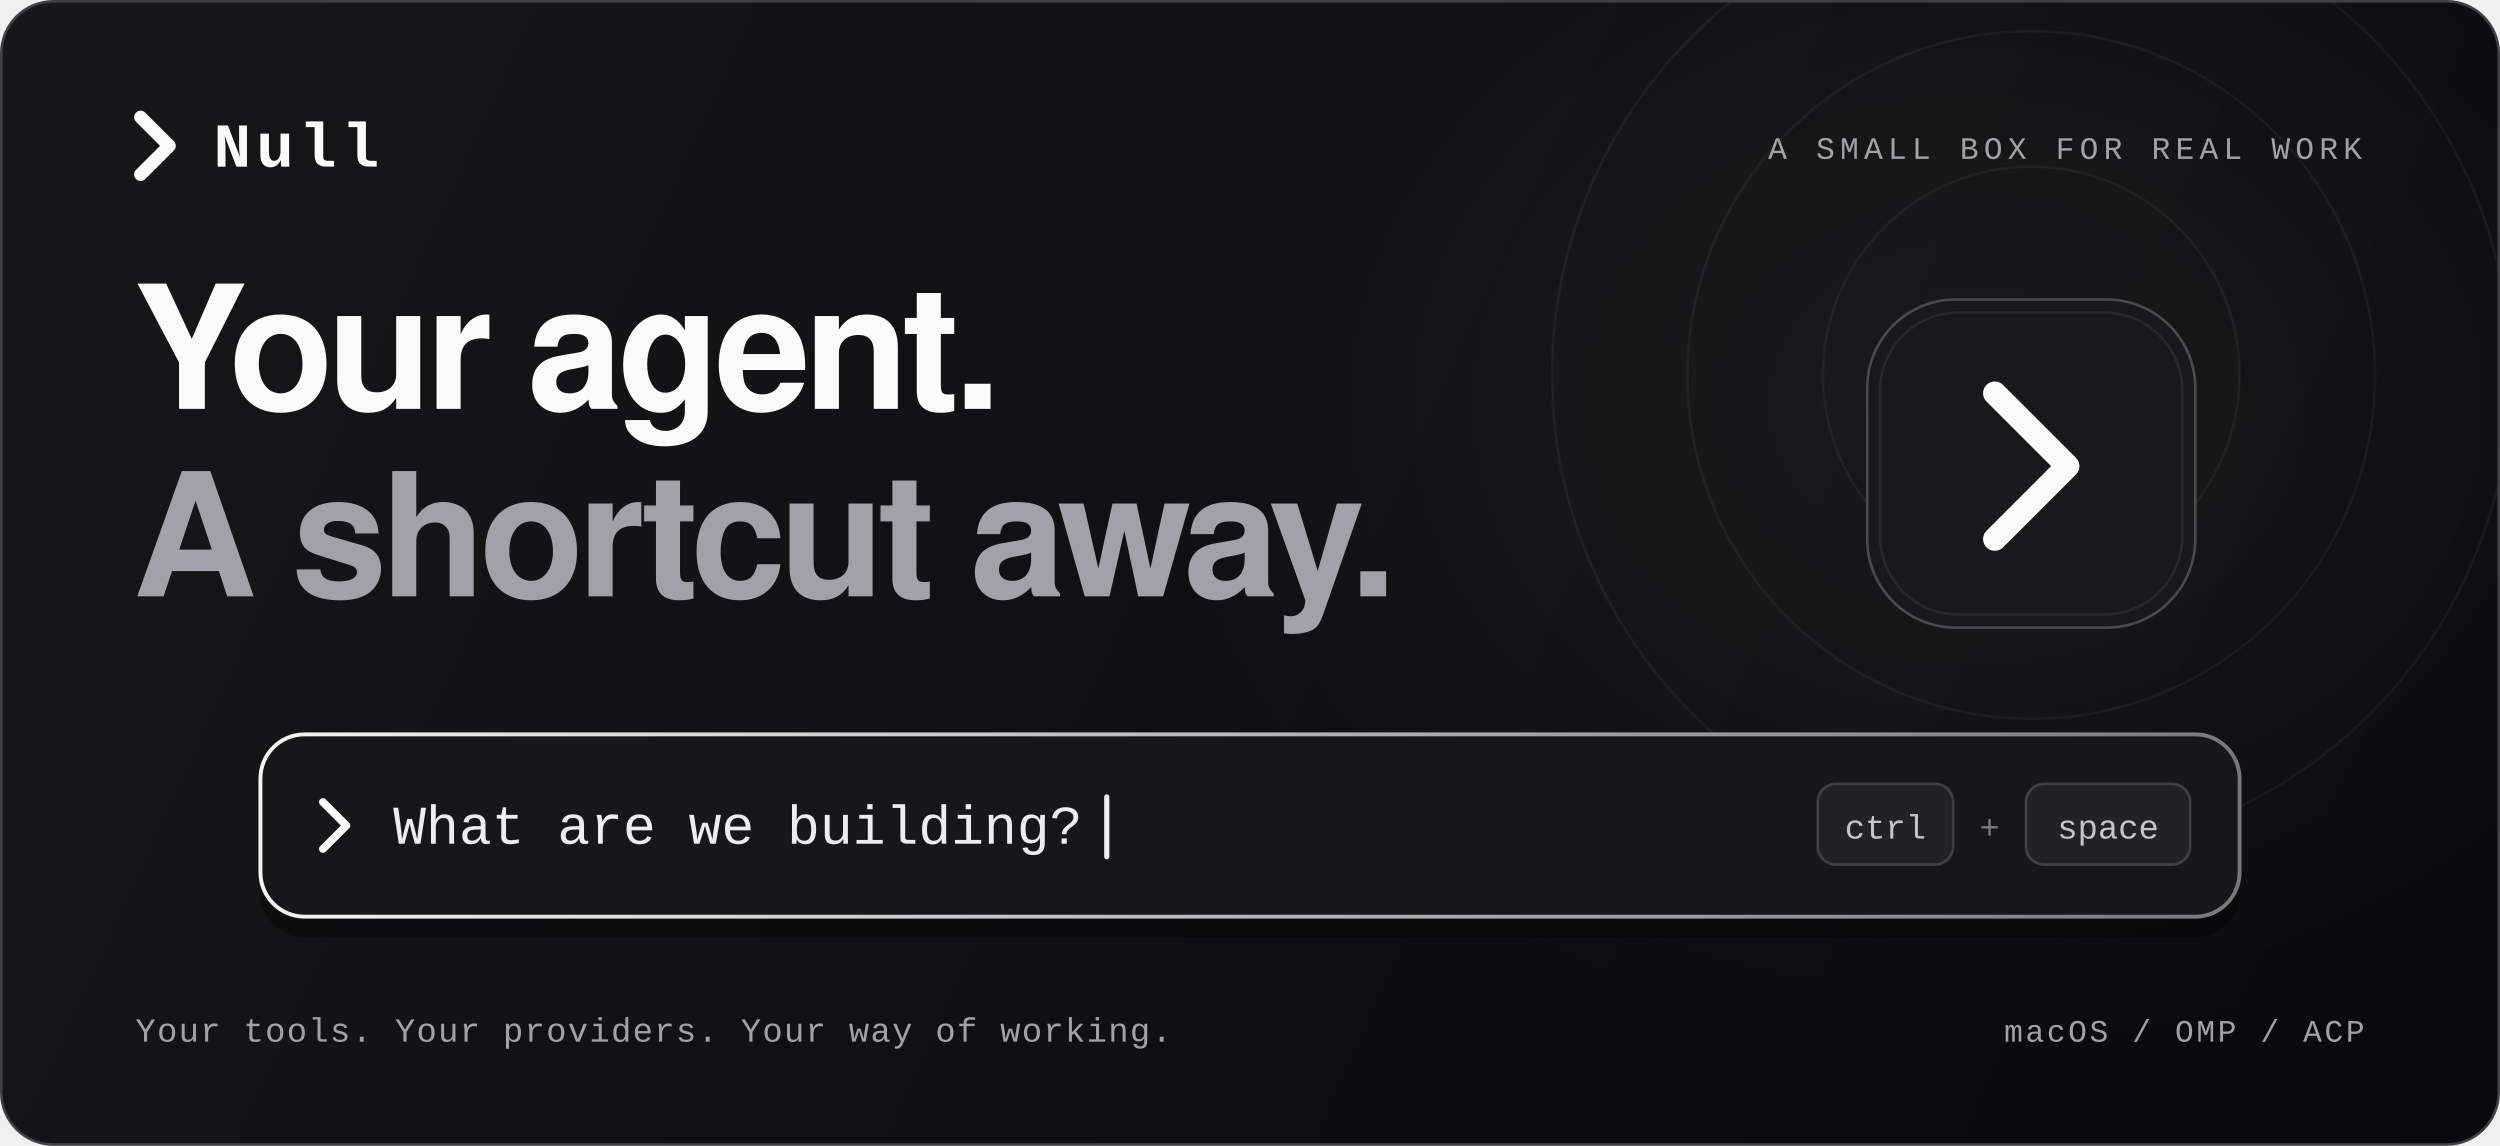
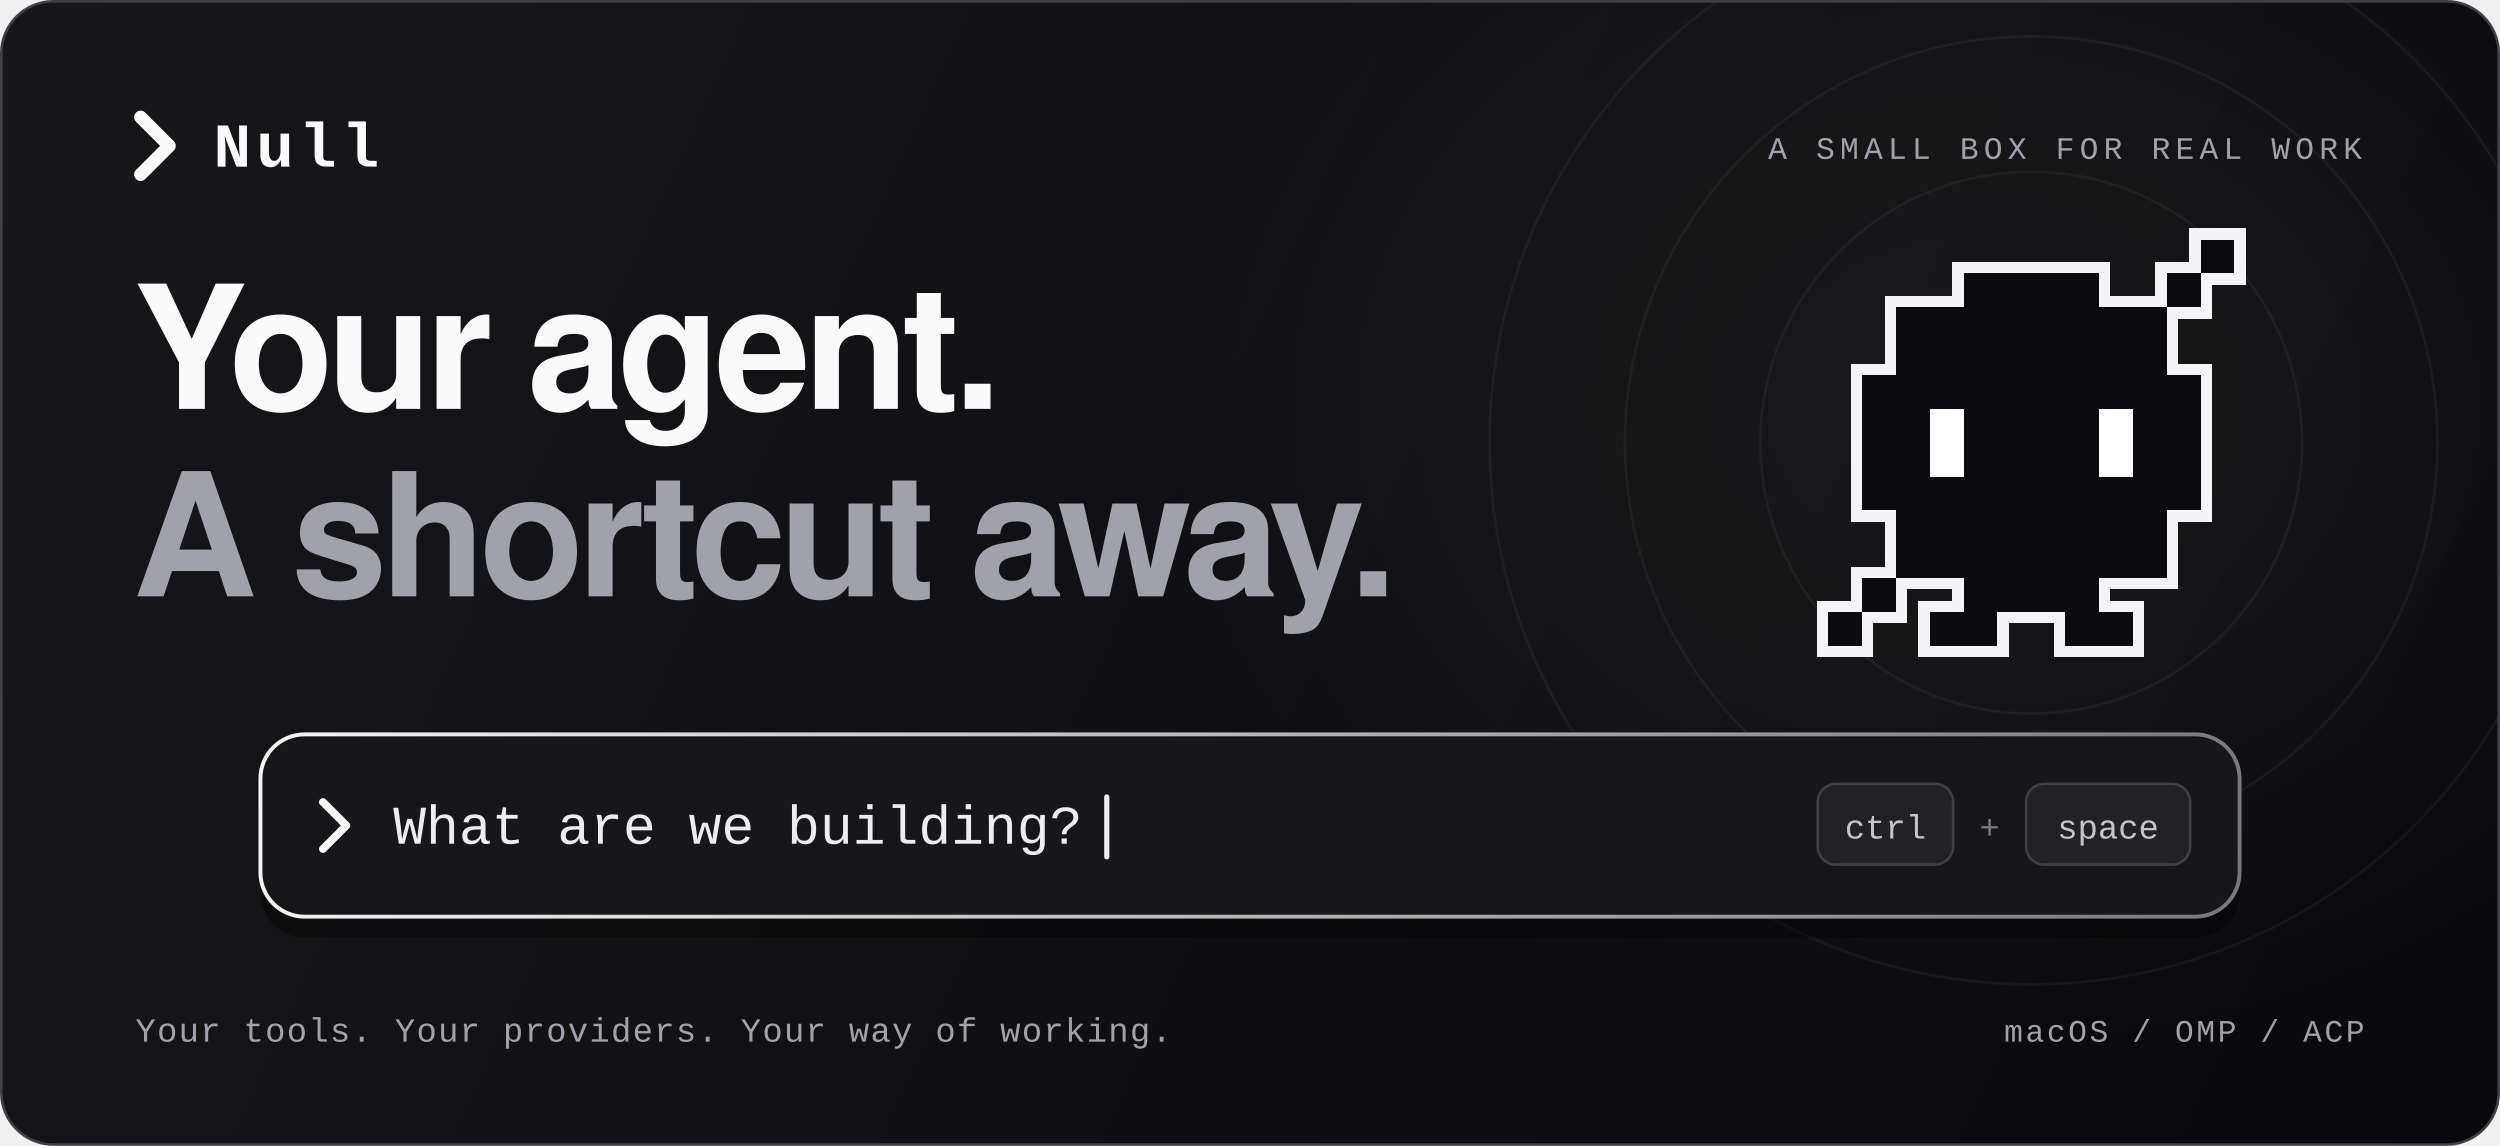
<svg xmlns="http://www.w3.org/2000/svg" width="960" height="440" viewBox="0 0 960 440" fill="none" role="img" aria-labelledby="title description">
  <defs>
    <linearGradient id="background" x1="0" y1="0" x2="960" y2="440" gradientUnits="userSpaceOnUse">
      <stop stop-color="#171719" />
      <stop offset="1" stop-color="#09090b" />
    </linearGradient>
    <linearGradient id="outline" x1="100" y1="281" x2="860" y2="355" gradientUnits="userSpaceOnUse">
      <stop stop-color="#f5f5f5" />
      <stop offset="1" stop-color="#77777d" />
    </linearGradient>
    <radialGradient id="glow" cx="0" cy="0" r="1" gradientTransform="translate(760 155) rotate(90) scale(255 320)" gradientUnits="userSpaceOnUse">
      <stop stop-color="#ffffff" stop-opacity=".055" />
      <stop offset="1" stop-color="#ffffff" stop-opacity="0" />
    </radialGradient>
    <clipPath id="frame">
      <rect x=".5" y=".5" width="959" height="439" rx="20" />
    </clipPath>
  </defs>
  <style>
    .sans { font-family: -apple-system, BlinkMacSystemFont, 'Segoe UI', Helvetica, Arial, sans-serif; }
    .mono { font-family: ui-monospace, SFMono-Regular, Menlo, Consolas, 'Liberation Mono', monospace; }
    .panel { animation: arrive .8s ease-out both; }
    .cursor { animation: blink 1.2s steps(1, end) 3; }
-     .signal { animation: breathe 1.6s ease-in-out 3; }
+     /* The pet at rest, as Mini/Page/index.html moves it: every movement is one whole square. */
+     .pet { shape-rendering: crispEdges; }
+     .pet .top { animation: pet-bob 2.6s steps(1) infinite; }
+     .pet .eyes { animation: pet-blink 4.4s steps(1) infinite; }
+     .pet .flag { animation: pet-twitch 5.2s steps(1) infinite; }
    @keyframes arrive { from { opacity: 0; transform: translateY(8px); } to { opacity: 1; transform: translateY(0); } }
    @keyframes blink { 0%, 49%, 100% { opacity: 1; } 50%, 99% { opacity: 0; } }
-     @keyframes breathe { 0%, 100% { opacity: 1; } 50% { opacity: .55; } }
-     @media (prefers-reduced-motion: reduce) { .panel, .cursor, .signal { animation: none; } }
+     @keyframes pet-bob { 60% { transform: translateY(1px); } }
+     @keyframes pet-blink { 93% { opacity: 0; } 97% { opacity: 1; } }
+     @keyframes pet-twitch { 90% { transform: translateY(-1px); } 95% { transform: none; } }
+     @media (prefers-reduced-motion: reduce) { .panel, .cursor, .pet .top, .pet .eyes, .pet .flag { animation: none; } }
  </style>
  <g clip-path="url(#frame)">
    <rect width="960" height="440" fill="url(#background)" />
    <rect width="960" height="440" fill="url(#glow)" />
    <g stroke="#ffffff" stroke-opacity=".045">
-       <circle cx="780" cy="144" r="80" />
-       <circle cx="780" cy="144" r="132" />
-       <circle cx="780" cy="144" r="184" />
+       <circle cx="780" cy="170" r="104" />
+       <circle cx="780" cy="170" r="156" />
+       <circle cx="780" cy="170" r="208" />
    </g>
    <path d="M54 45L65 56L54 67" stroke="#fafafa" stroke-width="5" stroke-linecap="round" stroke-linejoin="round" />
    <text x="82" y="64" class="mono" font-size="24" font-weight="600" letter-spacing="2" fill="#fafafa">Null</text>
    <text x="907" y="61" class="mono" font-size="12" letter-spacing="2" text-anchor="end" fill="#a1a1aa">A SMALL BOX FOR REAL WORK</text>
    <text x="51" y="157" class="sans" font-size="66" font-weight="600" letter-spacing="-2.5" fill="#fafafa">Your agent.</text>
    <text x="51" y="229" class="sans" font-size="66" font-weight="600" letter-spacing="-2.5" fill="#a1a1aa">A shortcut away.</text>
-     <g transform="translate(717 115)">
-       <rect width="126" height="126" rx="34" fill="#19191c" stroke="#4a4a50" />
-       <rect x="5" y="5" width="116" height="116" rx="30" stroke="#ffffff" stroke-opacity=".07" />
-       <path class="signal" d="M49 36L77 64L49 92" stroke="#fafafa" stroke-width="9" stroke-linecap="round" stroke-linejoin="round" />
+     <g class="pet" transform="translate(676 40) scale(13)">
+       <g fill="#f4f4f7" stroke="#f4f4f7" stroke-width=".667" stroke-linejoin="miter">
+         <g class="top">
+           <path d="M6 5h4v1h-4zM4 6h8v2h-8zM3 8h10v4h-10zM4 12h8v2h-8zM6 14h4v1h-4z" />
+           <path class="flag" d="M13 4h1v1h-1zM12 5h1v1h-1z" />
+         </g>
+         <path d="M3 14h1v1h-1zM2 15h1v1h-1z" />
+         <path d="M5 15h2v1h-2z" />
+         <path d="M9 15h2v1h-2z" />
+       </g>
+       <g fill="#0b0b0d">
+         <g class="top">
+           <path d="M6 5h4v1h-4zM4 6h8v2h-8zM3 8h10v4h-10zM4 12h8v2h-8zM6 14h4v1h-4z" />
+           <path class="flag" d="M13 4h1v1h-1zM12 5h1v1h-1z" />
+           <path class="eyes" fill="#ffffff" d="M5 9h1v2h-1zM10 9h1v2h-1z" />
+         </g>
+         <path d="M3 14h1v1h-1zM2 15h1v1h-1z" />
+         <path d="M5 15h2v1h-2z" />
+         <path d="M9 15h2v1h-2z" />
+       </g>
    </g>
    <g class="panel">
      <rect x="100" y="290" width="760" height="70" rx="17" fill="#000000" fill-opacity=".35" />
      <rect x="100" y="282" width="760" height="70" rx="17" fill="#171719" stroke="url(#outline)" stroke-width="1.5" />
      <path d="M124 308L133 317L124 326" stroke="#fafafa" stroke-width="3" stroke-linecap="round" stroke-linejoin="round" />
      <text x="151" y="324" class="mono" font-size="21" fill="#ededf0">What are we building?</text>
      <rect class="cursor" x="424" y="305" width="2" height="25" rx="1" fill="#ededf0" />
      <g class="mono" font-size="13" fill="#c4c4cc" text-anchor="middle">
        <rect x="698" y="301" width="52" height="31" rx="7" fill="#222225" stroke="#3f3f46" />
        <text x="724" y="322">ctrl</text>
        <text x="764" y="322" fill="#777780">+</text>
        <rect x="778" y="301" width="63" height="31" rx="7" fill="#222225" stroke="#3f3f46" />
        <text x="809.5" y="322">space</text>
      </g>
    </g>
    <text x="52" y="400" class="mono" font-size="13" letter-spacing=".5" fill="#a1a1aa">Your tools. Your providers. Your way of working.</text>
    <text x="908" y="400" class="mono" font-size="12" letter-spacing="1" text-anchor="end" fill="#a1a1aa">macOS / OMP / ACP</text>
  </g>
  <rect x=".5" y=".5" width="959" height="439" rx="20" stroke="#3f3f46" />
</svg>
